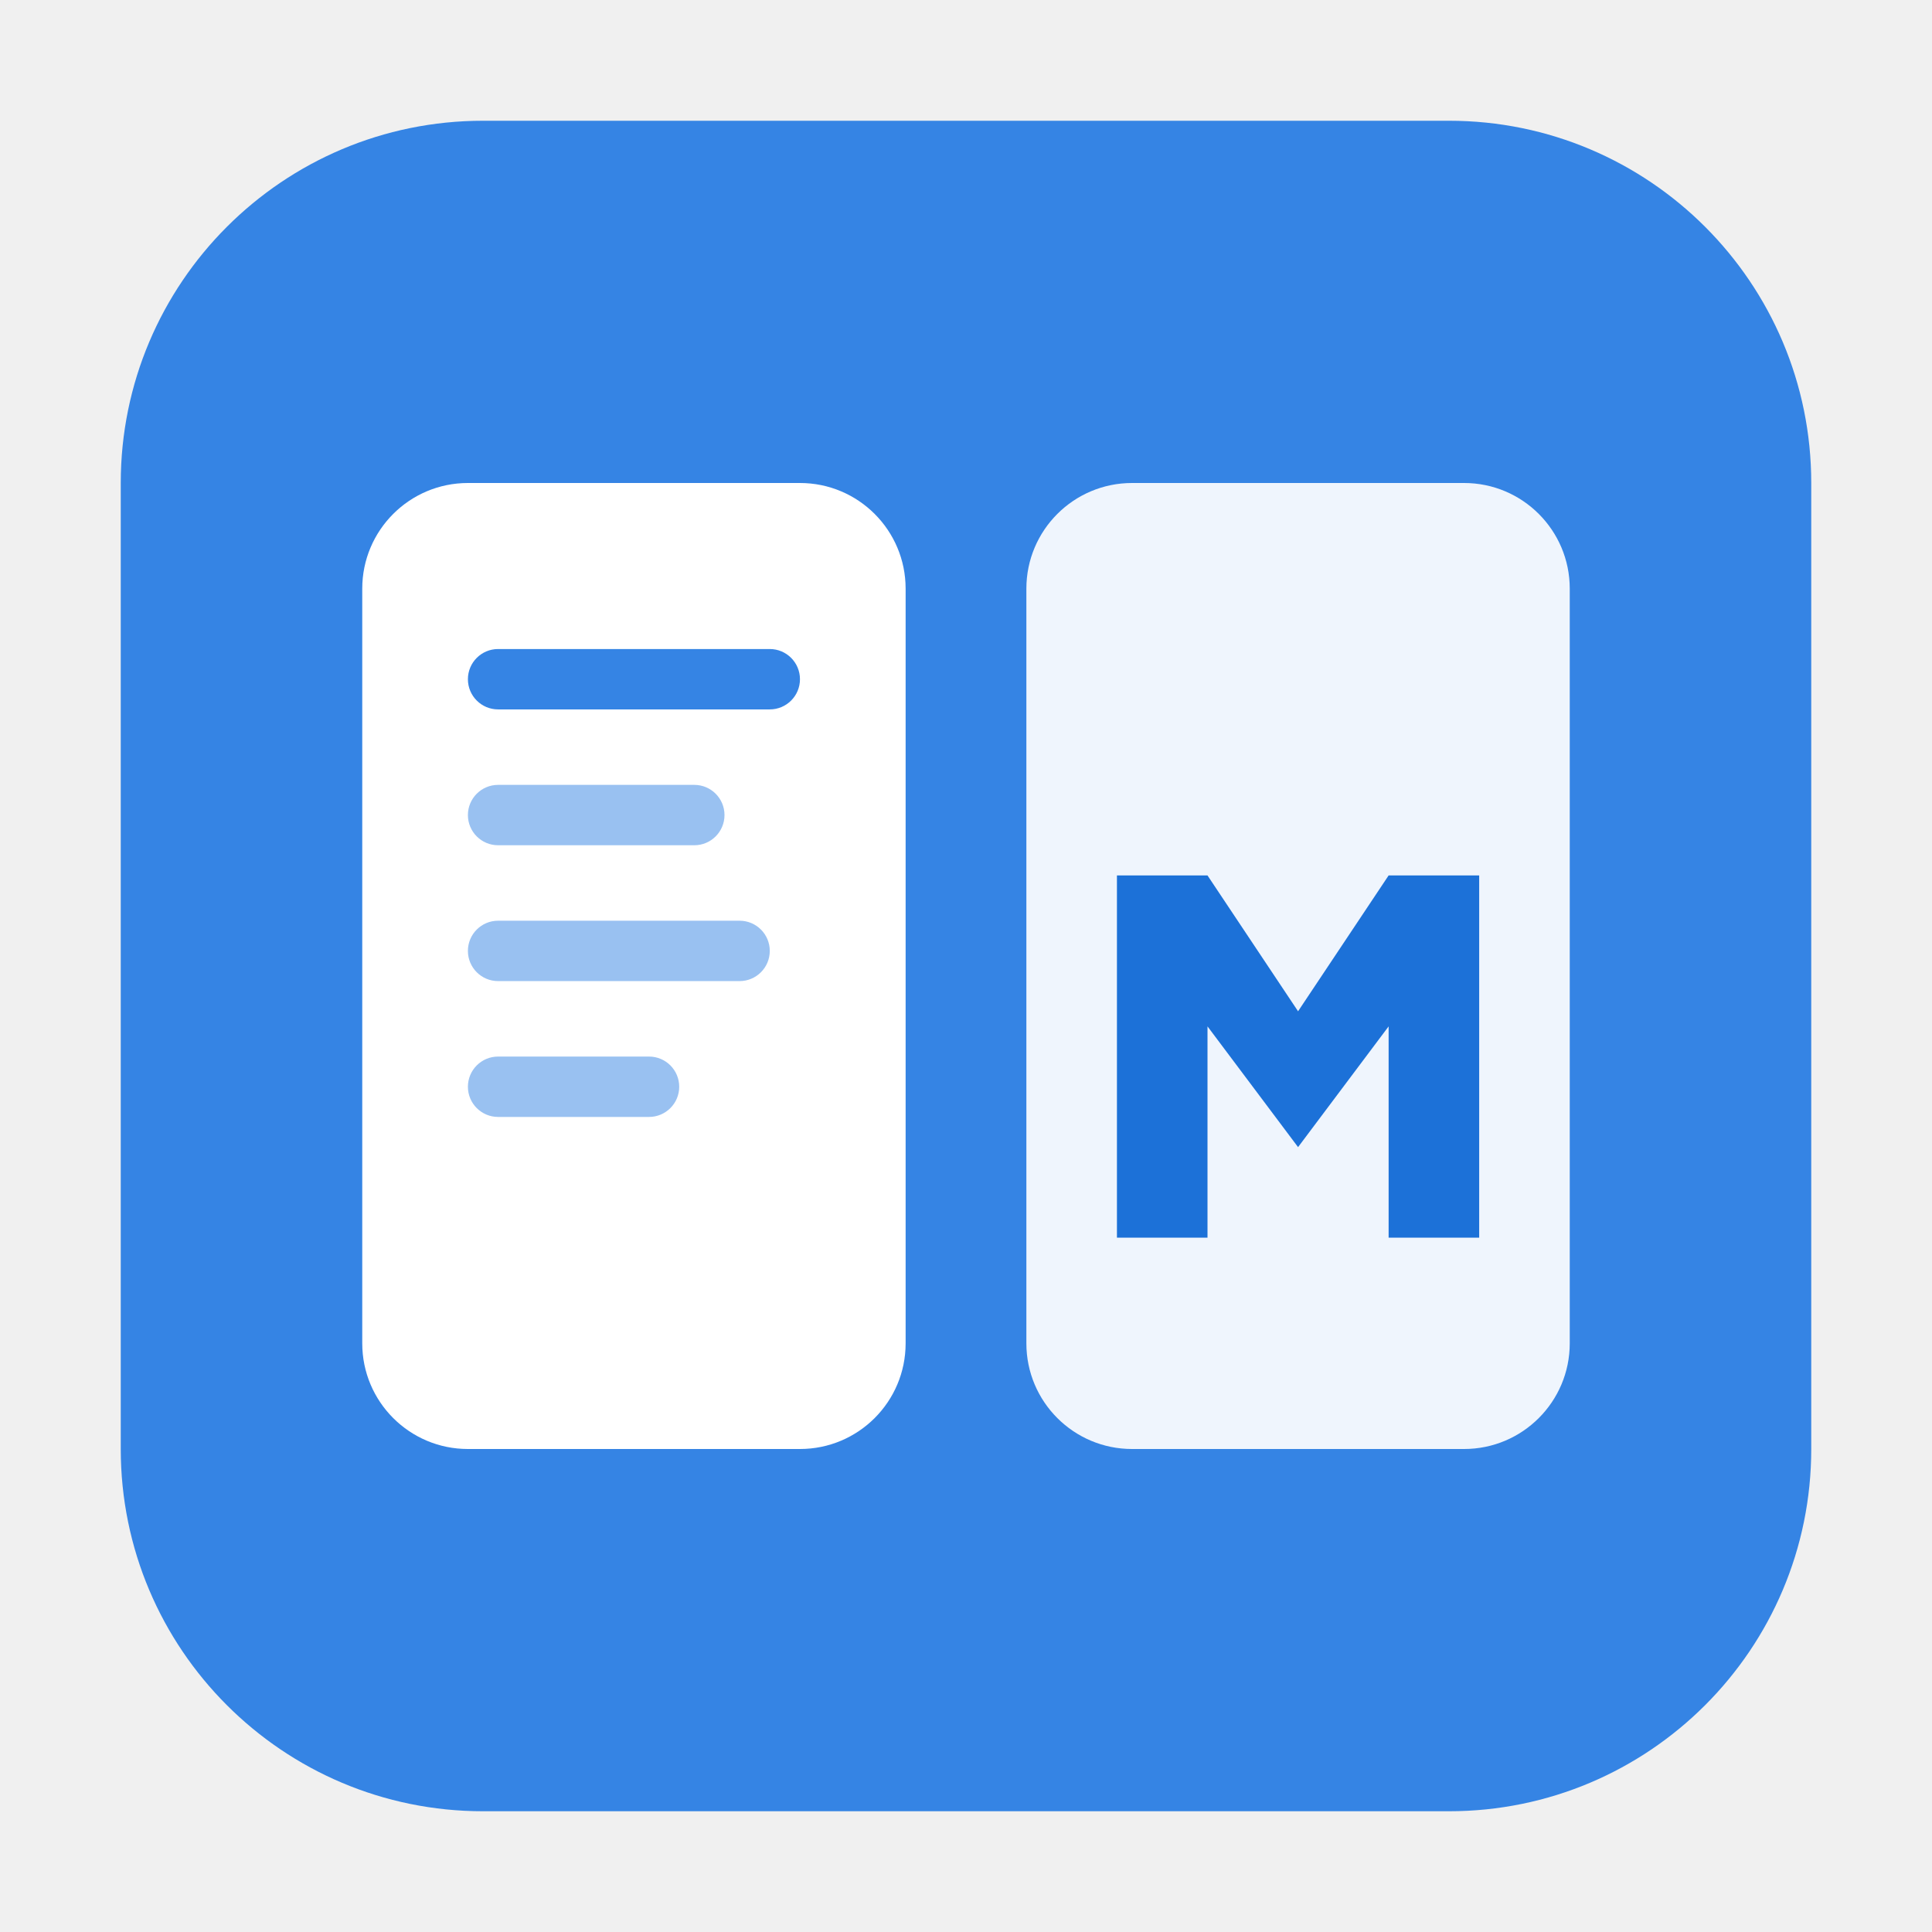
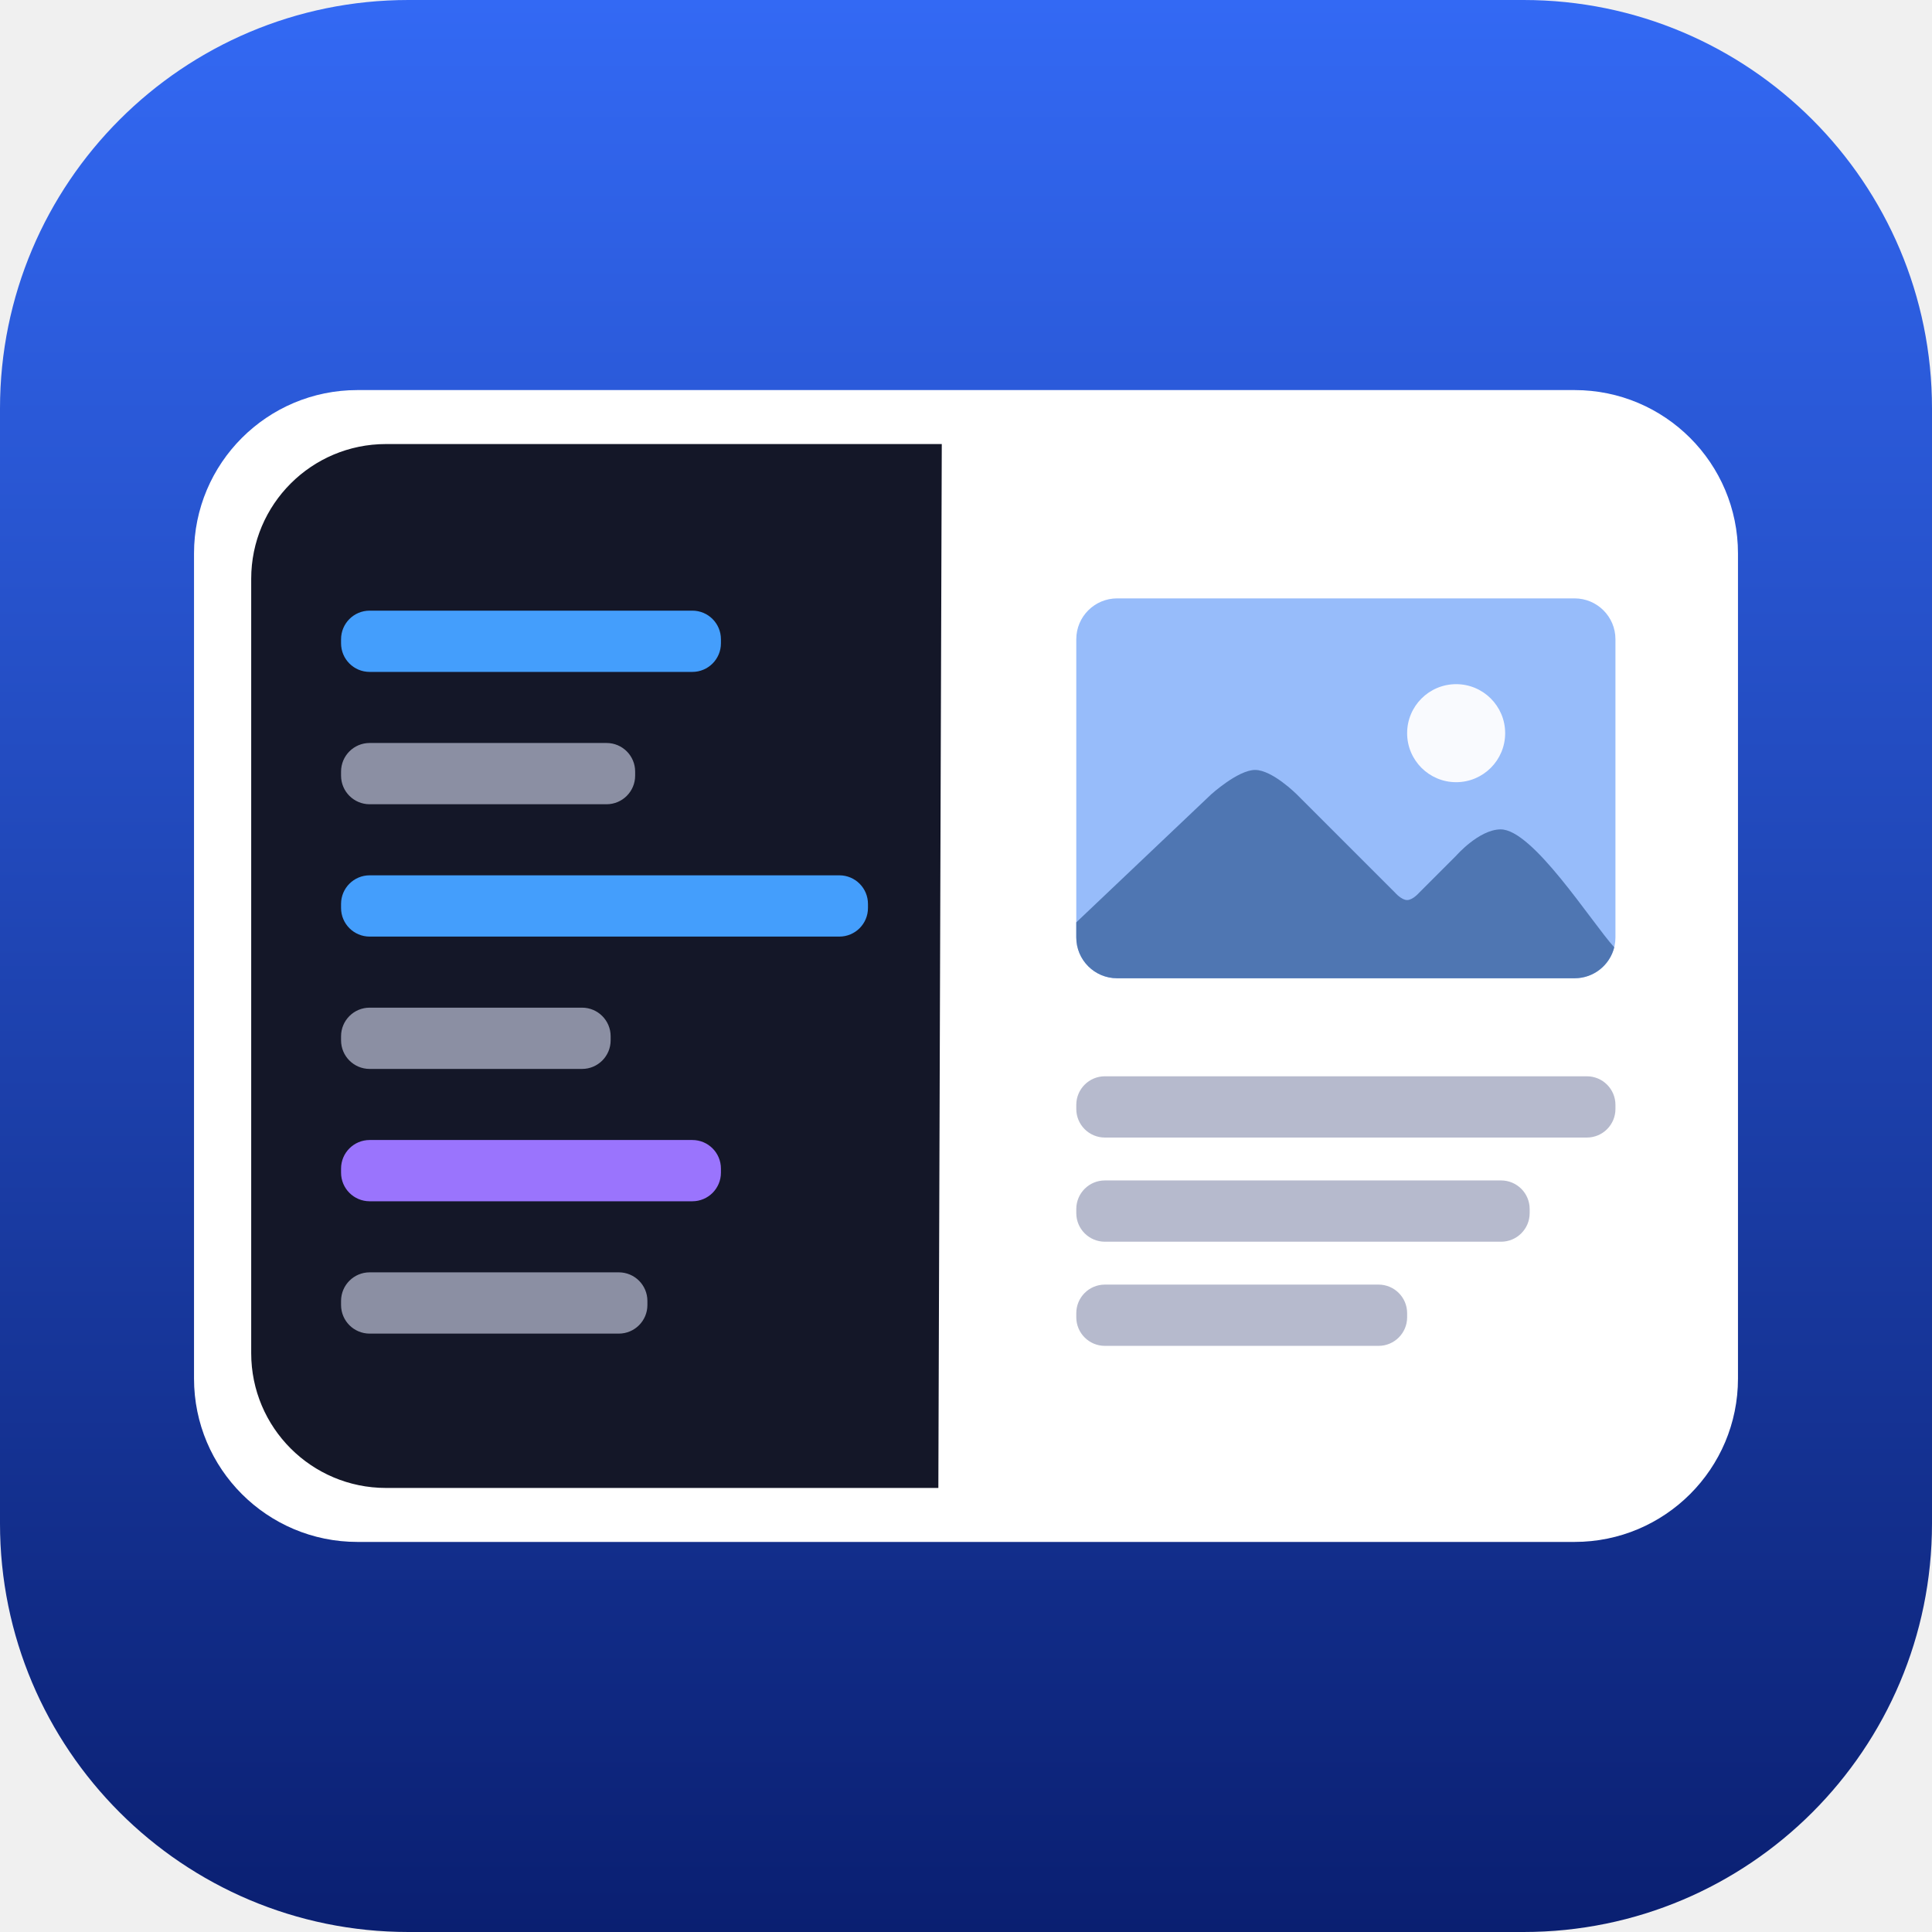
- <svg xmlns="http://www.w3.org/2000/svg" width="128" height="128" viewBox="0 0 128 128">
-   <rect x="8" y="8" width="112" height="112" rx="24" fill="#3584e4" />
-   <rect x="24" y="32" width="36" height="64" rx="7" fill="#ffffff" />
-   <rect x="68" y="32" width="36" height="64" rx="7" fill="#ffffff" opacity="0.92" />
-   <rect x="31" y="43" width="22" height="4" rx="2" fill="#3584e4" />
-   <rect x="31" y="52" width="17" height="4" rx="2" fill="#99c1f1" />
-   <rect x="31" y="61" width="20" height="4" rx="2" fill="#99c1f1" />
-   <rect x="31" y="70" width="14" height="4" rx="2" fill="#99c1f1" />
-   <path d="M74 82V58h6l6 9 6-9h6v24h-6V68l-6 8-6-8v14z" fill="#1c71d8" />
+ <svg xmlns="http://www.w3.org/2000/svg" width="128" height="128" viewBox="39 39 946 946">
+   <defs>
+     <linearGradient id="background" x1="512" y1="39" x2="512" y2="985" gradientUnits="userSpaceOnUse">
+       <stop offset="0" stop-color="#3369f4" />
+       <stop offset="1" stop-color="#0a1f71" />
+     </linearGradient>
+     <linearGradient id="page" x1="697.066" y1="238.428" x2="697.066" y2="745.571" gradientUnits="userSpaceOnUse">
+       <stop offset="0" stop-color="#cfd8ec" />
+       <stop offset="0.484" stop-color="#fafbff" />
+       <stop offset="1" stop-color="#cfd8ec" />
+     </linearGradient>
+   </defs>
+   <rect x="39" y="39" width="946" height="946" rx="200" ry="200" fill="url(#background)" />
+   <g transform="translate(2 20)">
+     <rect x="132" y="210" width="756" height="564" rx="80" ry="80" fill="#ffffff" />
+     <path d="M 226 238.428 L 496.133 238.428 L 494.469 745.571 L 226 745.571 C 190.654 745.571 162 716.917 162 681.571 L 162 302.428 C 162 267.082 190.654 238.428 226 238.428 Z" fill="#141728" stroke="#141728" stroke-width="4" />
+     <g fill="#8b8fa3">
+       <rect x="204" y="318" width="186" height="30" rx="14" fill="#449efc" />
+       <rect x="204" y="382.8" width="144" height="30" rx="14" />
+       <rect x="204" y="447.6" width="258" height="30" rx="14" fill="#449efc" />
+       <rect x="204" y="512.4" width="132" height="30" rx="14" />
+       <rect x="204" y="577.2" width="186" height="30" rx="14" fill="#9a74fd" />
+       <rect x="204" y="642" width="150" height="30" rx="14" />
+     </g>
+     <path d="M 593.999 745.571 L 864.132 745.571 L 862.468 238.428 L 593.999 238.428 C 558.653 238.428 529.999 267.082 529.999 302.428 L 529.999 681.571 C 529.999 716.917 558.653 745.571 593.999 745.571 Z" fill="url(#page)" stroke="#a3adc3" stroke-width="4" paint-order="stroke" transform="matrix(-1 0 0 -1 0 0)" transform-origin="50% 50%" transform-box="fill-box" />
+     <g>
+       <rect x="564" y="312" width="264" height="186" rx="20" ry="20" fill="#97bcfa" />
+       <ellipse cx="750" cy="378" rx="24" ry="24" fill="#f9fafe" />
+       <path d="M 808 498 L 584 498 C 572.954 498 564 489.046 564 478 L 564 470.632 L 630 408 C 630 408 643.199 396 651.572 396 C 660 396 672 408 672 408 L 720.094 456.094 C 720.094 456.094 723.216 459.709 726 459.709 C 728.784 459.709 731.906 456.094 731.906 456.094 L 750 438 C 750 438 761.152 425.189 771.743 425.103 C 787.487 424.974 816.192 470.491 827.408 482.85 C 825.241 491.552 817.373 498 808 498 Z" fill="#4f76b2" />
+       <g fill="#b6bacd">
+         <rect x="564" y="546" width="264" height="30" rx="14" />
+         <rect x="564" y="597" width="222" height="30" rx="14" />
+         <rect x="564" y="648" width="162" height="30" rx="14" />
+       </g>
+     </g>
+   </g>
</svg>
